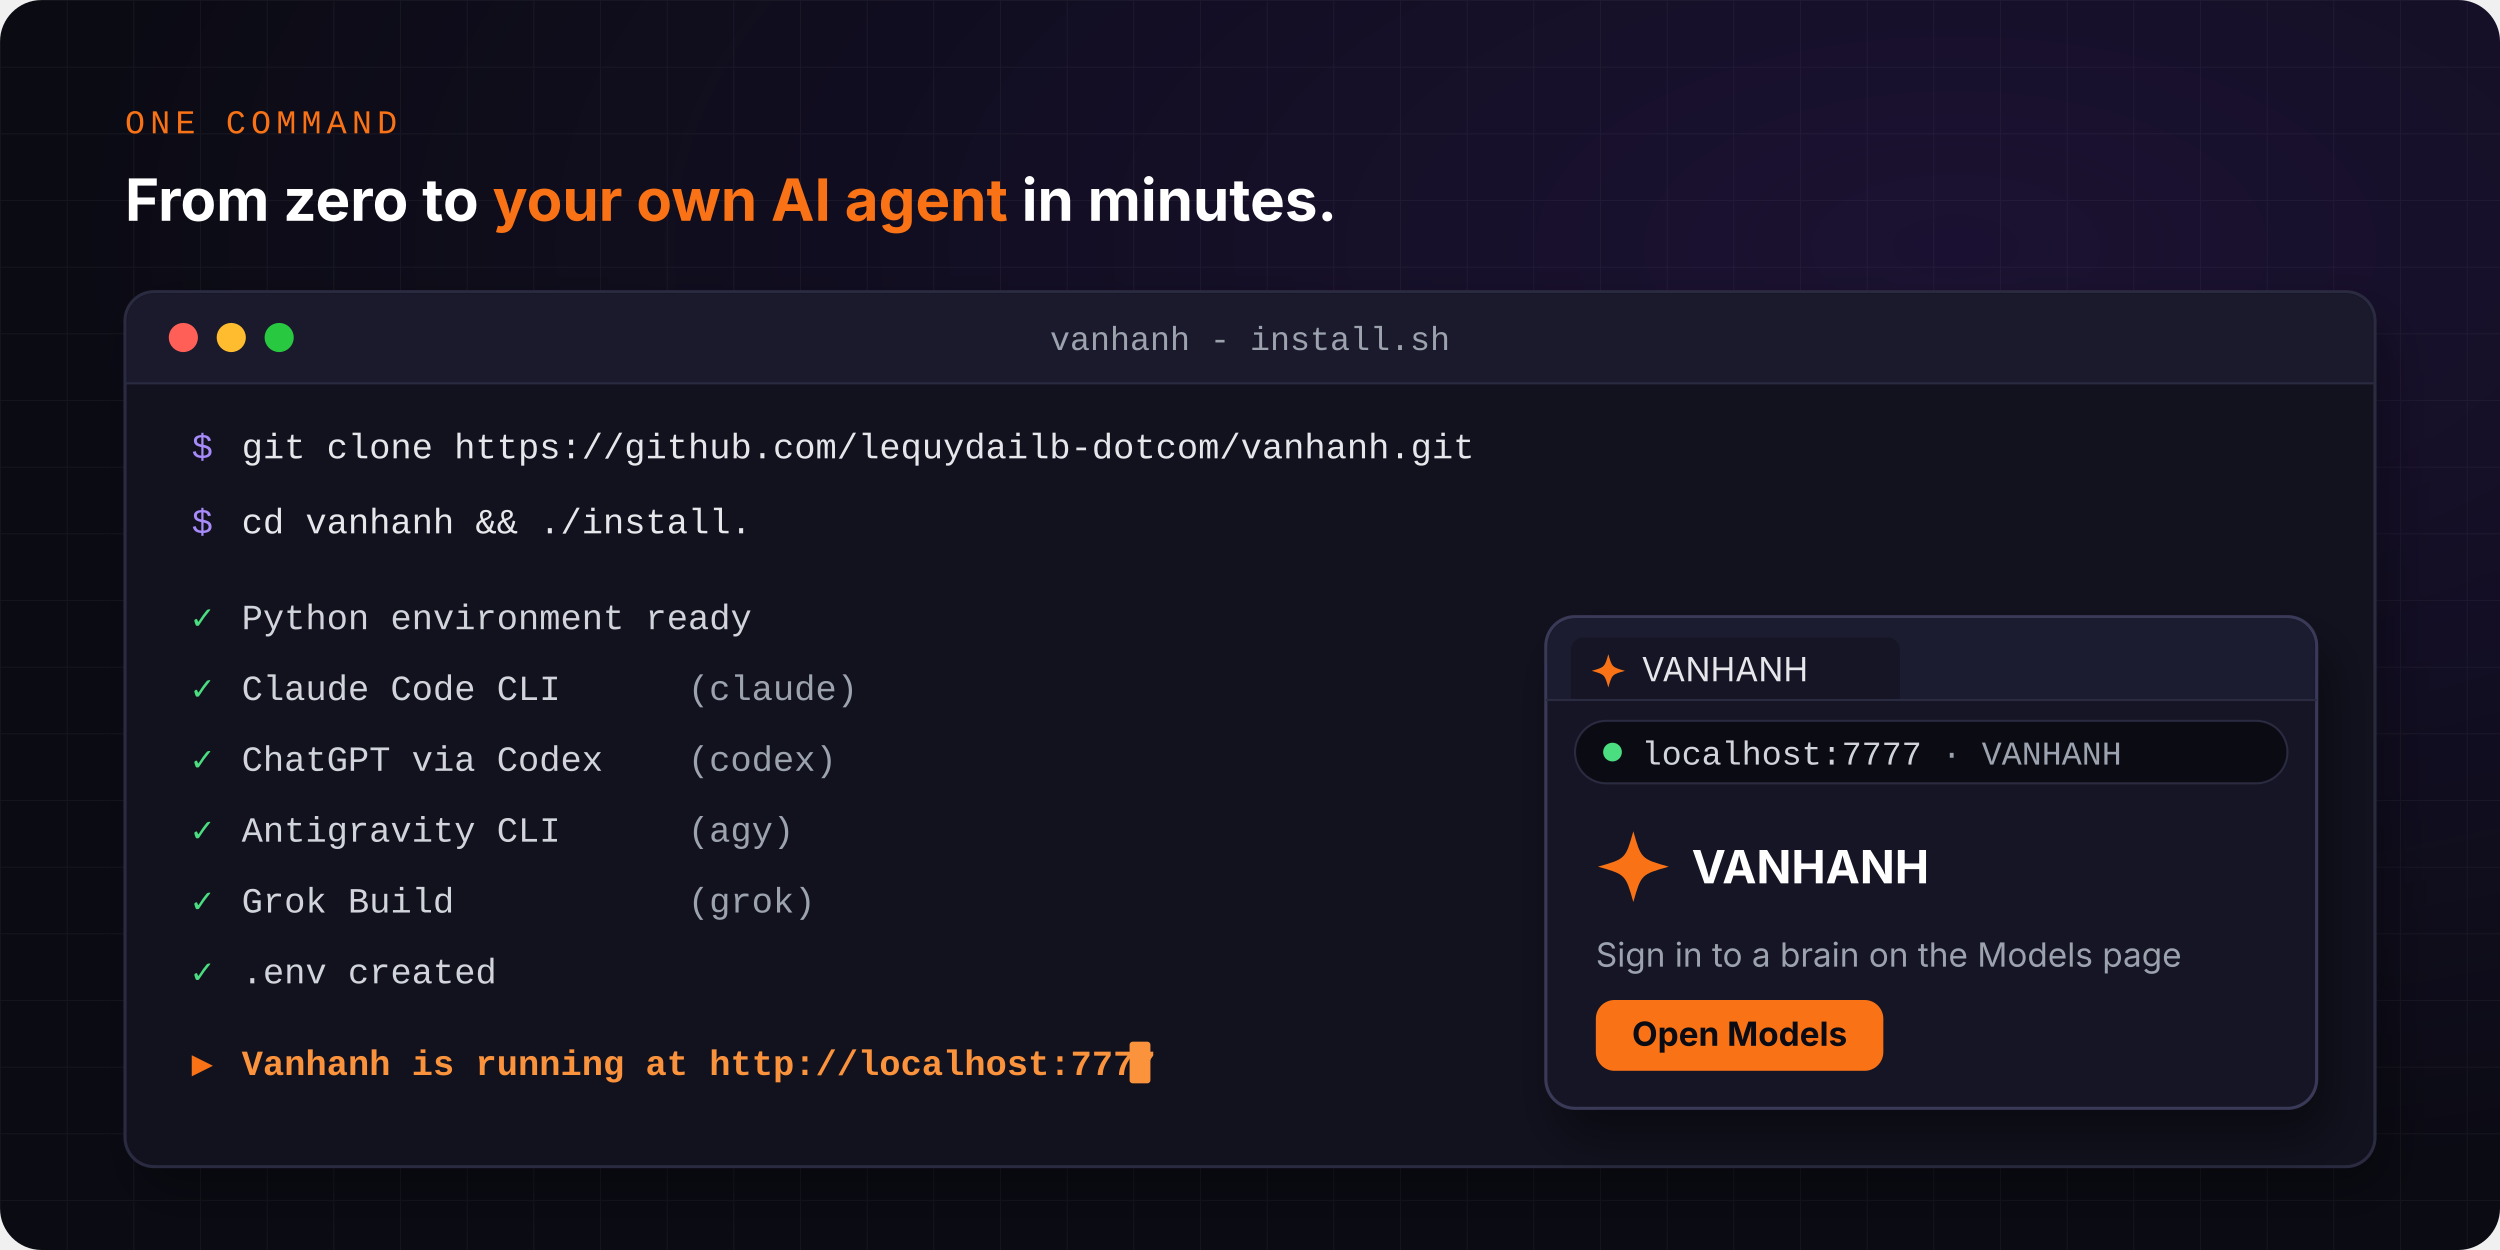
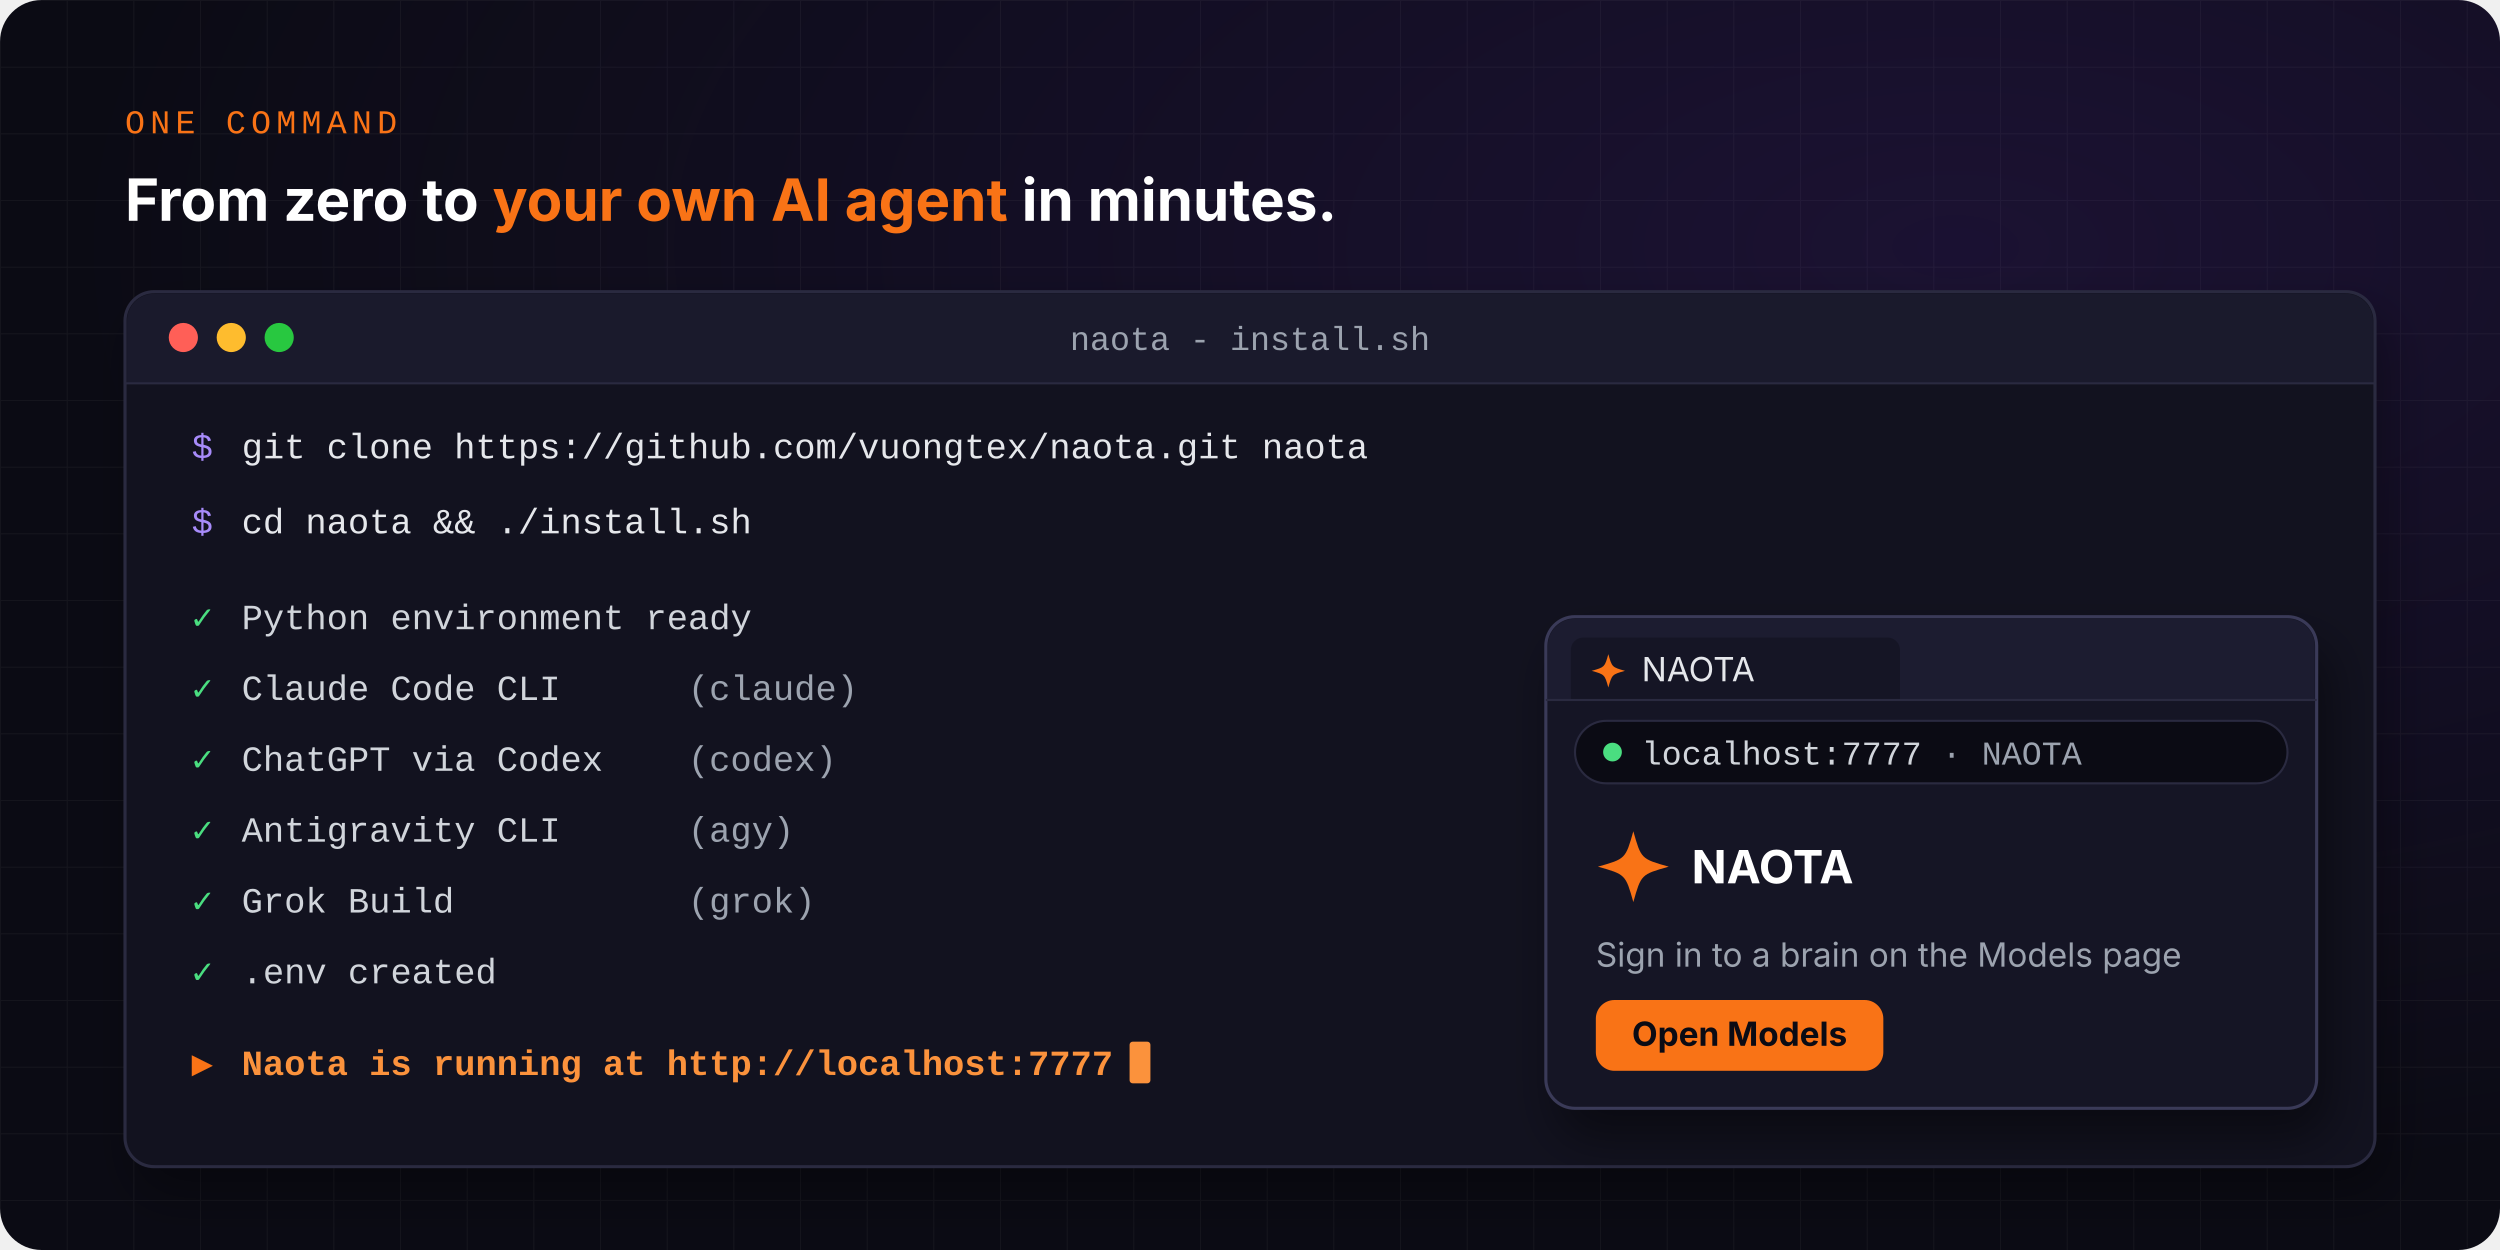
<svg xmlns="http://www.w3.org/2000/svg" viewBox="0 0 1200 600" role="img" aria-labelledby="t d">
  <defs>
    <radialGradient id="gl" cx="0.78" cy="0.2" r="0.75">
      <stop offset="0" stop-color="#7c3aed" stop-opacity=".14" />
      <stop offset="1" stop-color="#7c3aed" stop-opacity="0" />
    </radialGradient>
    <pattern id="gr" width="32" height="32" patternUnits="userSpaceOnUse">
      <path d="M32 0H0V32" fill="none" stroke="#ffffff" stroke-opacity=".04" />
    </pattern>
    <clipPath id="tc">
      <rect x="62" y="186" width="1076" height="372" rx="12" />
    </clipPath>
    <filter id="sh" x="-20%" y="-20%" width="140%" height="140%">
      <feGaussianBlur stdDeviation="12" />
    </filter>
  </defs>
  <style>
@keyframes cl0{0%,1.15%{opacity:0}1.23%,100%{opacity:1}}
.cl0{animation:cl0 13.0s linear infinite}
@keyframes cv0{0%,3.85%{transform:translateX(0px);animation-timing-function:steps(59,end)}17.69%,100%{transform:translateX(601.8px)}}
.cv0{transform:translateX(601.8px);animation:cv0 13.0s linear infinite}
@keyframes cu0{0%,1.15%{opacity:0}1.23%,19.62%{opacity:1}19.69%,100%{opacity:0}}
.cu0{opacity:0;animation:cu0 13.0s linear infinite}
@keyframes cl1{0%,19.62%{opacity:0}19.69%,100%{opacity:1}}
.cl1{animation:cl1 13.0s linear infinite}
@keyframes cv1{0%,22.31%{transform:translateX(0px);animation-timing-function:steps(24,end)}28.46%,100%{transform:translateX(244.8px)}}
.cv1{transform:translateX(244.8px);animation:cv1 13.0s linear infinite}
@keyframes cu1{0%,19.62%{opacity:0}19.69%,30.38%{opacity:1}30.46%,100%{opacity:0}}
.cu1{opacity:0;animation:cu1 13.0s linear infinite}
@keyframes ol0{0%,33.08%{opacity:0}34.00%,100%{opacity:1}}
.ol0{animation:ol0 13.0s ease-out infinite}
@keyframes ol1{0%,36.54%{opacity:0}37.46%,100%{opacity:1}}
.ol1{animation:ol1 13.0s ease-out infinite}
@keyframes ol2{0%,40.00%{opacity:0}40.92%,100%{opacity:1}}
.ol2{animation:ol2 13.0s ease-out infinite}
@keyframes ol3{0%,43.46%{opacity:0}44.38%,100%{opacity:1}}
.ol3{animation:ol3 13.0s ease-out infinite}
@keyframes ol4{0%,46.92%{opacity:0}47.85%,100%{opacity:1}}
.ol4{animation:ol4 13.0s ease-out infinite}
@keyframes ol5{0%,50.38%{opacity:0}51.31%,100%{opacity:1}}
.ol5{animation:ol5 13.0s ease-out infinite}
@keyframes ol6{0%,54.62%{opacity:0}55.54%,100%{opacity:1}}
.ol6{animation:ol6 13.0s ease-out infinite}
@keyframes br{0%,59.23%{opacity:0;transform:translateY(48px)}65.00%,100%{opacity:1;transform:translateY(0px)}}
.br{animation:br 13.0s cubic-bezier(.2,.8,.2,1) infinite}
@keyframes sc{0%,90.00%{opacity:1}94.62%,100%{opacity:0}}
.sc{animation:sc 13.0s ease-in-out infinite}
@keyframes blink{0%,49.9%{opacity:1}50%,100%{opacity:0}}
.blink{animation:blink 1.1s steps(1,end) infinite}
@media (prefers-reduced-motion: reduce){*{animation:none !important}}
</style>
  <rect width="1200" height="600" rx="20" fill="#0b0b14" />
  <rect width="1200" height="600" rx="20" fill="url(#gr)" />
  <rect width="1200" height="600" rx="20" fill="url(#gl)" />
  <text x="60" y="64" fill="#f97316" font-size="16" letter-spacing="2.5" font-family="ui-monospace, 'SFMono-Regular', Consolas, 'Courier New', monospace">ONE COMMAND</text>
  <text x="60" y="106" fill="#ffffff" font-size="28" font-weight="700" font-family="Inter, 'Segoe UI', system-ui, -apple-system, Arial, sans-serif">From zero to <tspan fill="#f97316">your own AI agent</tspan> in minutes.</text>
  <rect x="66" y="152" width="1080" height="420" rx="14" fill="#000" opacity=".35" filter="url(#sh)" />
  <rect x="60" y="140" width="1080" height="420" rx="14" fill="#12121f" stroke="#2a2a40" stroke-width="1.5" />
  <path d="M61,184 V154 a13,13 0 0 1 13,-13 H1126 a13,13 0 0 1 13,13 V184 Z" fill="#1a1a2c" />
  <line x1="60" y1="184" x2="1140" y2="184" stroke="#2a2a40" />
  <circle cx="88" cy="162" r="7" fill="#ff5f57" />
  <circle cx="111" cy="162" r="7" fill="#febc2e" />
  <circle cx="134" cy="162" r="7" fill="#28c840" />
-   <text x="600" y="168" fill="#9ca3af" font-size="16" text-anchor="middle" font-family="ui-monospace, 'SFMono-Regular', Consolas, 'Courier New', monospace">vanhanh - install.sh</text>
+   <text x="600" y="168" fill="#9ca3af" font-size="16" text-anchor="middle" font-family="ui-monospace, 'SFMono-Regular', Consolas, 'Courier New', monospace">naota - install.sh</text>
  <g class="sc">
    <g clip-path="url(#tc)" font-size="17" font-family="ui-monospace, 'SFMono-Regular', Consolas, 'Courier New', monospace">
      <g class="cl0">
        <text x="92" y="220" fill="#a78bfa">$</text>
-         <text x="116" y="220" fill="#e5e7eb" textLength="601.8" lengthAdjust="spacing">git clone https://github.com/lequydailb-dotcom/vanhanh.git vanhanh</text>
+         <text x="116" y="220" fill="#e5e7eb" textLength="601.8" lengthAdjust="spacing">git clone https://github.com/vuongtex/naota.git naota</text>
        <g class="cv0">
          <rect x="116" y="200" width="617.8" height="28" fill="#12121f" />
          <rect class="cu0" x="117" y="204" width="10" height="20" rx="1.5" fill="#e5e7eb" />
        </g>
      </g>
      <g class="cl1">
        <text x="92" y="256" fill="#a78bfa">$</text>
-         <text x="116" y="256" fill="#e5e7eb" textLength="244.8" lengthAdjust="spacing">cd vanhanh &amp;&amp; ./install.sh</text>
+         <text x="116" y="256" fill="#e5e7eb" textLength="244.8" lengthAdjust="spacing">cd naota &amp;&amp; ./install.sh</text>
        <g class="cv1">
          <rect x="116" y="236" width="260.8" height="28" fill="#12121f" />
          <rect class="cu1" x="117" y="240" width="10" height="20" rx="1.5" fill="#e5e7eb" />
        </g>
      </g>
      <g class="ol0">
        <text x="92" y="302" fill="#4ade80" font-weight="700">✓</text>
        <text x="116" y="302" fill="#d1d5db">Python environment ready</text>
      </g>
      <g class="ol1">
        <text x="92" y="336" fill="#4ade80" font-weight="700">✓</text>
        <text x="116" y="336" fill="#d1d5db">Claude Code CLI</text>
        <text x="330.2" y="336" fill="#9ca3af">(claude)</text>
      </g>
      <g class="ol2">
        <text x="92" y="370" fill="#4ade80" font-weight="700">✓</text>
        <text x="116" y="370" fill="#d1d5db">ChatGPT via Codex</text>
        <text x="330.2" y="370" fill="#9ca3af">(codex)</text>
      </g>
      <g class="ol3">
        <text x="92" y="404" fill="#4ade80" font-weight="700">✓</text>
        <text x="116" y="404" fill="#d1d5db">Antigravity CLI</text>
        <text x="330.2" y="404" fill="#9ca3af">(agy)</text>
      </g>
      <g class="ol4">
        <text x="92" y="438" fill="#4ade80" font-weight="700">✓</text>
        <text x="116" y="438" fill="#d1d5db">Grok Build</text>
        <text x="330.2" y="438" fill="#9ca3af">(grok)</text>
      </g>
      <g class="ol5">
        <text x="92" y="472" fill="#4ade80" font-weight="700">✓</text>
        <text x="116" y="472" fill="#d1d5db">.env created</text>
      </g>
      <g class="ol6">
        <text x="92" y="516" fill="#f97316">▶</text>
-         <text x="116" y="516" fill="#fb923c" font-weight="700" textLength="418.2" lengthAdjust="spacing">Vanhanh is running at http://localhost:7777</text>
+         <text x="116" y="516" fill="#fb923c" font-weight="700" textLength="418.2" lengthAdjust="spacing">Naota is running at http://localhost:7777</text>
        <rect class="blink" x="542.2" y="500" width="10" height="20" rx="1.5" fill="#fb923c" />
      </g>
    </g>
    <g class="br">
      <rect x="748" y="310" width="370" height="236" rx="14" fill="#000" opacity=".45" filter="url(#sh)" />
      <rect x="742" y="296" width="370" height="236" rx="14" fill="#151525" stroke="#3a3a58" stroke-width="1.5" />
      <path d="M743,336 V310 a13,13 0 0 1 13,-13 H1098 a13,13 0 0 1 13,13 V336 Z" fill="#1c1c30" />
      <path d="M754,336 V312 a6,6 0 0 1 6,-6 H906 a6,6 0 0 1 6,6 V336 Z" fill="#151525" />
      <path d="M772,314 C773.76,320.24 773.76,320.24 780,322 C773.76,323.76 773.76,323.76 772,330 C770.24,323.76 770.24,323.76 764,322 C770.24,320.24 770.24,320.24 772,314Z" fill="#f97316" />
-       <text x="788" y="327" fill="#e5e7eb" font-size="16" font-family="Inter, 'Segoe UI', system-ui, -apple-system, Arial, sans-serif">VANHANH</text>
+       <text x="788" y="327" fill="#e5e7eb" font-size="16" font-family="Inter, 'Segoe UI', system-ui, -apple-system, Arial, sans-serif">NAOTA</text>
      <line x1="742" y1="336" x2="1112" y2="336" stroke="#2a2a40" />
      <rect x="756" y="346" width="342" height="30" rx="15" fill="#0b0b14" stroke="#2a2a40" />
      <circle cx="774" cy="361" r="4.5" fill="#4ade80" />
-       <text x="788" y="367" fill="#d1d5db" font-size="16" font-family="ui-monospace, 'SFMono-Regular', Consolas, 'Courier New', monospace">localhost:7777 <tspan fill="#9ca3af">· VANHANH</tspan>
+       <text x="788" y="367" fill="#d1d5db" font-size="16" font-family="ui-monospace, 'SFMono-Regular', Consolas, 'Courier New', monospace">localhost:7777 <tspan fill="#9ca3af">· NAOTA</tspan>
      </text>
      <path d="M784,399 C787.74,412.26 787.74,412.26 801,416 C787.74,419.74 787.74,419.74 784,433 C780.26,419.74 780.26,419.74 767,416 C780.26,412.26 780.26,412.26 784,399Z" fill="#f97316" />
-       <text x="812" y="424" fill="#ffffff" font-size="22" font-weight="700" font-family="Inter, 'Segoe UI', system-ui, -apple-system, Arial, sans-serif">VANHANH</text>
+       <text x="812" y="424" fill="#ffffff" font-size="22" font-weight="700" font-family="Inter, 'Segoe UI', system-ui, -apple-system, Arial, sans-serif">NAOTA</text>
      <text x="766" y="464" fill="#9ca3af" font-size="16" font-family="Inter, 'Segoe UI', system-ui, -apple-system, Arial, sans-serif">Sign in to a brain on the Models page</text>
      <rect x="766" y="480" width="138" height="34" rx="9" fill="#f97316" />
      <text x="835" y="502" fill="#0b0b14" font-size="16" font-weight="700" text-anchor="middle" font-family="Inter, 'Segoe UI', system-ui, -apple-system, Arial, sans-serif">Open Models</text>
    </g>
  </g>
</svg>
